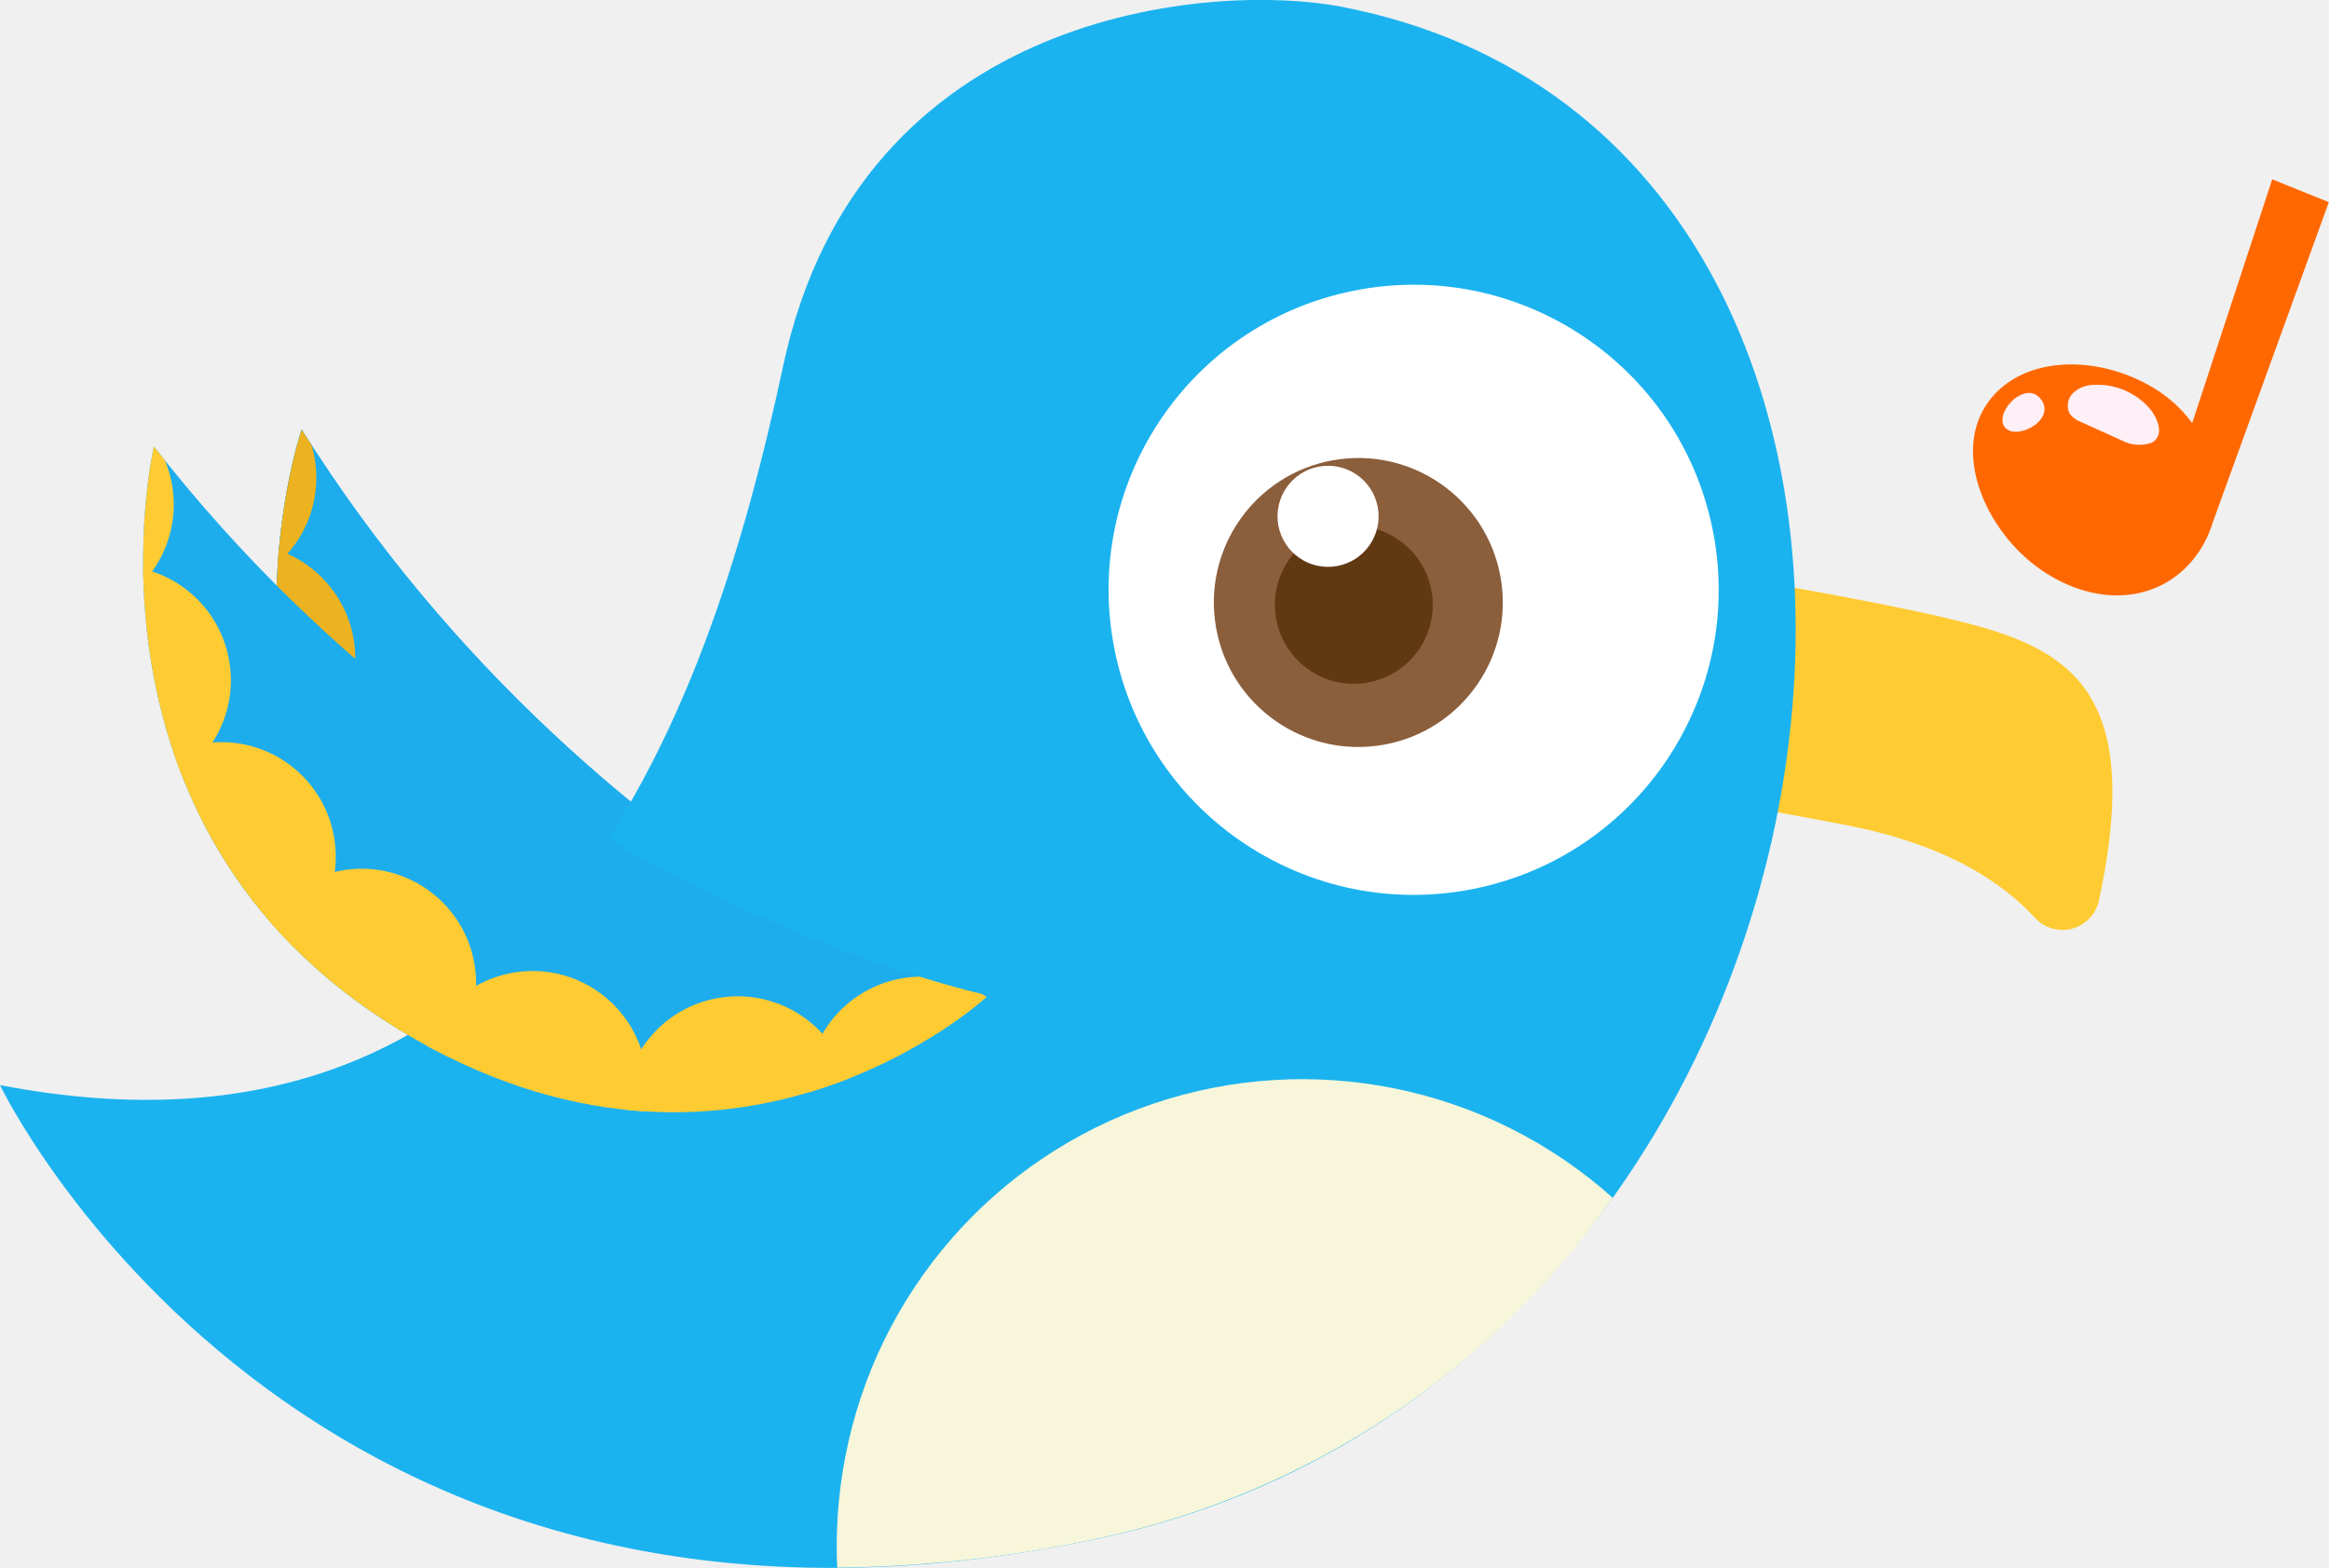
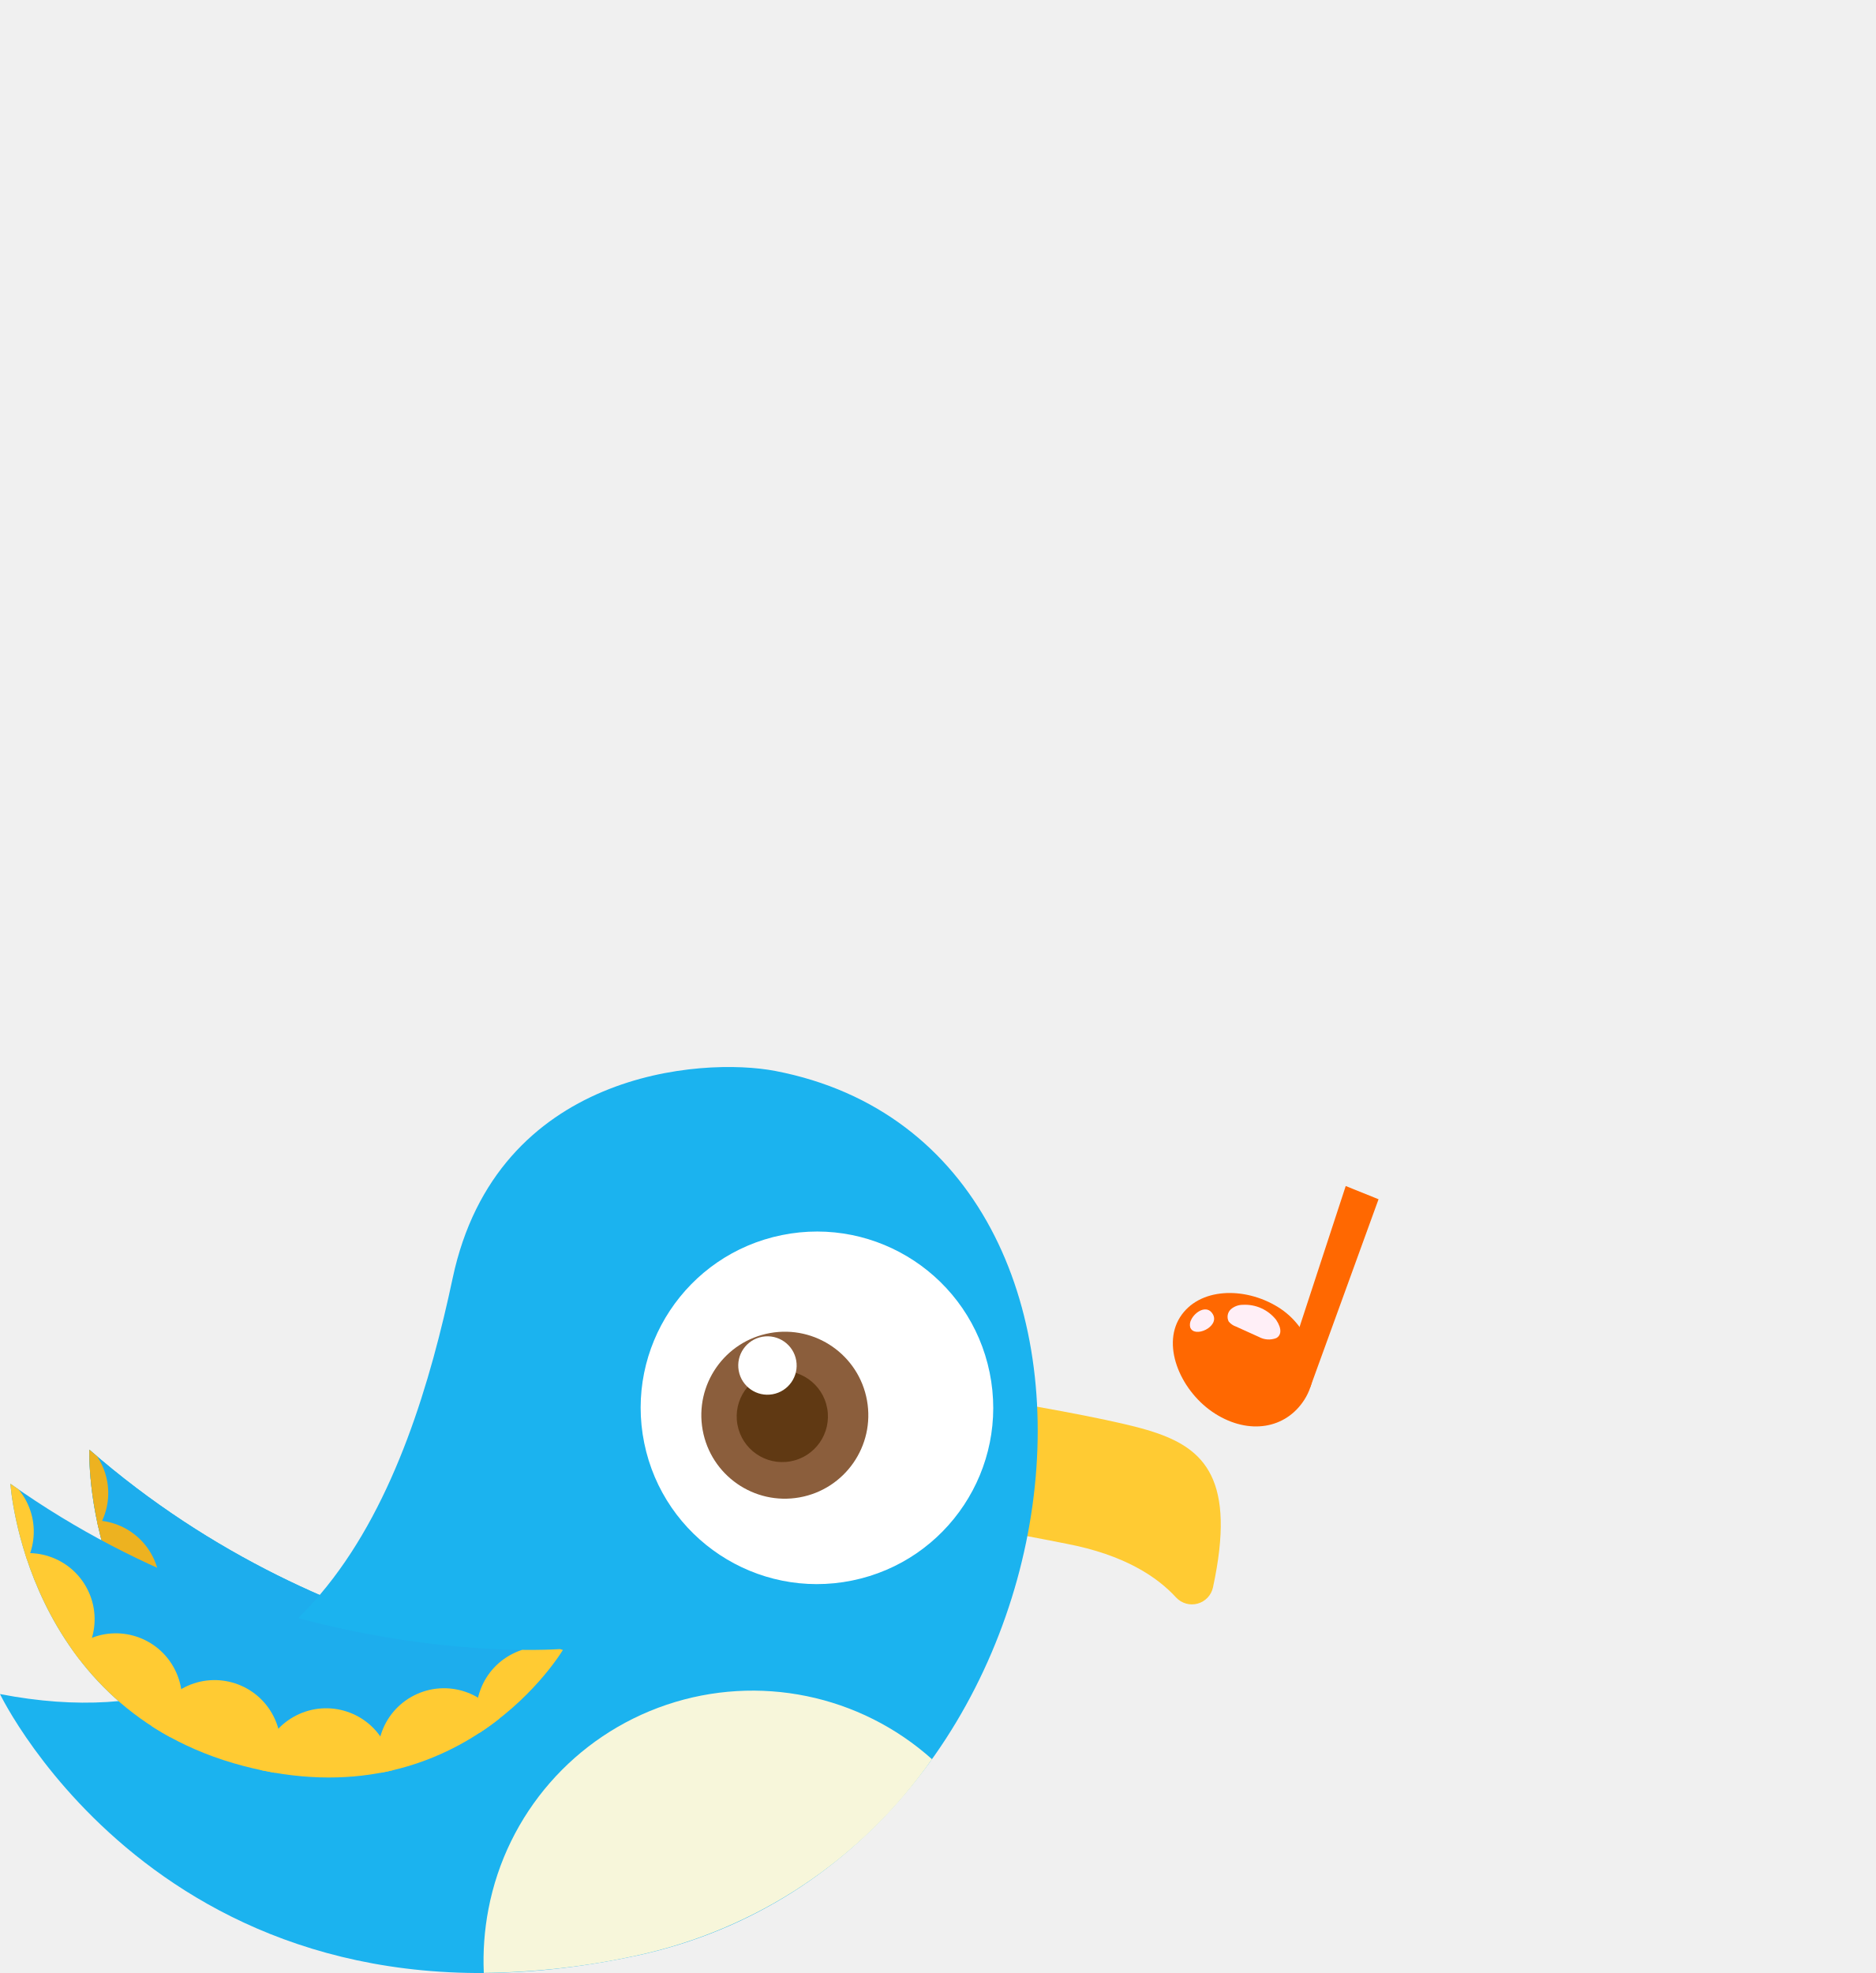
- <svg xmlns="http://www.w3.org/2000/svg" id="Layer_1" data-name="Layer 1" viewBox="0 0 130.42 87.79">
+ <svg xmlns="http://www.w3.org/2000/svg" id="Layer_1" data-name="Layer 1" viewBox="0 0 181.76 191.19">
  <defs>
-     <style>.cls-1{fill:#1daded;}.cls-2{fill:none;}.cls-3{fill:#ff6801;}.cls-4{fill:#ffeff7;}.cls-5{clip-path:url(#clip-path);}.cls-6{fill:#edb220;}.cls-7{fill:#ffcb33;}.cls-8{fill:#1bb3ef;}.cls-9{fill:#f7f6da;}.cls-10{fill:#fff;}.cls-11{fill:#8b5e3c;}.cls-12{fill:#603913;}.cls-13{clip-path:url(#clip-path-2);}</style>
+     <style>.cls-1{fill:#1daded;}.cls-2{fill:none;}.cls-3{fill:#ff6801;}.cls-4{fill:#ffeff7;}.cls-5{fill:#1ebde2;}.cls-6{clip-path:url(#clip-path);}.cls-7{fill:#edb220;}.cls-8{fill:#ffcb33;}.cls-9{fill:#1bb3ef;}.cls-10{fill:#f7f6da;}.cls-11{fill:#fff;}.cls-12{fill:#8b5e3c;}.cls-13{fill:#603913;}.cls-14{clip-path:url(#clip-path-2);}</style>
    <clipPath id="clip-path">
-       <path id="SVGID" class="cls-1" d="M60.3,59.33S33.81,51,16.89,24.05c0,0-7.06,20.63,10.38,33.87S60.3,59.33,60.3,59.33Z" />
+       <path id="SVGID" class="cls-1" d="M60.38,161.79s-27.77-.4-51.72-21.31c0,0-.83,21.79,19.68,29.46S60.38,161.79,60.38,161.79Z" />
    </clipPath>
    <clipPath id="clip-path-2">
-       <path id="SVGID-2" data-name="SVGID" class="cls-2" d="M55.35,55.74S28.16,50.08,8.62,25c0,0-5,21.24,13.73,32.66S55.35,55.74,55.35,55.74Z" />
+       <path id="SVGID-2" data-name="SVGID" class="cls-2" d="M54.61,159.78s-27.67,2.39-53.6-16c0,0,1.36,21.77,22.55,27.34S54.61,159.78,54.61,159.78Z" />
    </clipPath>
  </defs>
-   <polygon class="cls-3" points="127.24 10.04 122.47 24.57 121.13 28.32 123.81 29.53 130.41 11.32 127.24 10.04" />
-   <path class="cls-3" d="M123.25,30.72c-1.82,2.89-5.4,3.44-8.65,1.39s-5.24-6.47-3.43-9.35,6.24-3,9.49-1S125.07,27.84,123.25,30.72Z" />
-   <path class="cls-4" d="M112.16,23.73c.39,1.11,2.9-.05,2.21-1.25-.58-1-1.76-.24-2.11.54A1,1,0,0,0,112.16,23.73Z" />
-   <path class="cls-4" d="M120.49,24.79c.49-.26.61-.88,0-1.78a3.86,3.86,0,0,0-3.22-1.46,1.75,1.75,0,0,0-1.18.45,1,1,0,0,0-.19,1.17,1.52,1.52,0,0,0,.7.49l2.21,1A2.09,2.09,0,0,0,120.49,24.79Z" />
-   <path class="cls-1" d="M60.3,59.33S33.81,51,16.89,24.05c0,0-7.06,20.63,10.38,33.87S60.3,59.33,60.3,59.33Z" />
-   <path id="SVGID-3" data-name="SVGID" class="cls-1" d="M60.3,59.33S33.81,51,16.89,24.05c0,0-7.06,20.63,10.38,33.87S60.3,59.33,60.3,59.33Z" />
-   <g class="cls-5">
-     <circle class="cls-6" cx="56.04" cy="64.27" r="6.41" transform="translate(-4.78 4.5) rotate(-4.41)" />
-     <circle class="cls-6" cx="45.68" cy="64.34" r="6.41" transform="translate(-4.81 3.71) rotate(-4.41)" />
-     <circle class="cls-6" cx="34.4" cy="61.78" r="6.41" transform="translate(-4.65 2.83) rotate(-4.41)" />
-     <circle class="cls-6" cx="25.45" cy="55.12" r="6.41" transform="translate(-4.16 2.12) rotate(-4.41)" />
-     <circle class="cls-6" cx="18.34" cy="47.27" r="6.41" transform="translate(-3.58 1.55) rotate(-4.41)" />
-     <circle class="cls-6" cx="13.49" cy="36.86" r="6.41" transform="translate(-2.8 1.15) rotate(-4.41)" />
-     <circle class="cls-6" cx="11.3" cy="26.75" r="6.41" transform="translate(-2.02 0.95) rotate(-4.41)" />
+   <polygon class="cls-3" points="130.4 114.93 125.64 129.46 124.29 133.21 126.97 134.41 133.58 116.21 130.4 114.93" />
+   <path class="cls-3" d="M126.41,135.61c-1.82,2.88-5.4,3.44-8.65,1.39s-5.24-6.47-3.42-9.35,6.23-3,9.48-1S128.23,132.73,126.41,135.61Z" />
+   <path class="cls-4" d="M115.33,128.62c.38,1.1,2.89-.05,2.2-1.26-.57-1-1.76-.23-2.11.54A1,1,0,0,0,115.33,128.62Z" />
+   <path class="cls-4" d="M123.66,129.67c.48-.25.6-.87,0-1.77a3.84,3.84,0,0,0-3.23-1.46,1.77,1.77,0,0,0-1.17.44,1,1,0,0,0-.2,1.18,1.57,1.57,0,0,0,.71.49l2.21,1A2,2,0,0,0,123.66,129.67Z" />
+   <path class="cls-5" d="M60.38,161.79s-27.77-.4-51.72-21.31c0,0-.83,21.79,19.68,29.46S60.38,161.79,60.38,161.79Z" />
+   <path id="SVGID-3" data-name="SVGID" class="cls-1" d="M60.38,161.79s-27.77-.4-51.72-21.31c0,0-.83,21.79,19.68,29.46S60.38,161.79,60.38,161.79Z" />
+   <g class="cls-6">
+     <circle class="cls-7" cx="57.73" cy="167.75" r="6.41" transform="translate(-56.57 32.07) rotate(-21.12)" />
+     <circle class="cls-7" cx="47.83" cy="170.8" r="6.41" transform="translate(-58.34 28.71) rotate(-21.12)" />
+     <circle class="cls-7" cx="36.28" cy="171.58" r="6.41" transform="translate(-59.4 24.6) rotate(-21.12)" />
+     <circle class="cls-7" cx="25.79" cy="167.78" r="6.41" transform="translate(-58.73 20.57) rotate(-21.12)" />
+     <circle class="cls-7" cx="16.73" cy="162.3" r="6.41" transform="matrix(0.93, -0.36, 0.36, 0.93, -57.37, 16.93)" />
+     <circle class="cls-7" cx="9.09" cy="153.73" r="6.41" transform="translate(-54.79 13.61) rotate(-21.12)" />
+     <circle class="cls-7" cx="4.08" cy="144.68" r="6.41" transform="translate(-51.86 11.19) rotate(-21.12)" />
  </g>
-   <path class="cls-7" d="M84.56,30.35s21.45,3.11,27.18,5c5,1.63,8.05,4.62,5.8,15.06a2.09,2.09,0,0,1-3.57,1c-1.83-2-5-4.14-10.65-5.22-11.49-2.21-20.87-3.51-20.87-3.51S84.7,29.61,84.56,30.35Z" />
-   <path class="cls-8" d="M75.13.38C68-1,48.15.41,43.86,20.47S30.21,66.57,0,60.76c0,0,16.76,35,61.69,25.35S114.57,8,75.13.38Z" />
-   <path class="cls-9" d="M90.29,67.1a47,47,0,0,1-28.6,19,72.22,72.22,0,0,1-14.81,1.68,26.47,26.47,0,0,1,.45-6.18,26.06,26.06,0,0,1,43-14.51Z" />
-   <circle class="cls-10" cx="79.16" cy="33.03" r="17.08" transform="translate(-5 16.47) rotate(-11.52)" />
-   <circle class="cls-11" cx="76.06" cy="33.73" r="8.09" transform="translate(-4.76 13.98) rotate(-10.18)" />
-   <circle class="cls-12" cx="75.81" cy="33.86" r="4.42" transform="translate(-4.79 13.94) rotate(-10.18)" />
-   <circle class="cls-10" cx="74.37" cy="28.91" r="2.83" transform="translate(-3.94 13.6) rotate(-10.18)" />
-   <path class="cls-1" d="M55.35,55.74S28.16,50.08,8.62,25c0,0-5,21.24,13.73,32.66S55.35,55.74,55.35,55.74Z" />
-   <g class="cls-13">
-     <circle class="cls-7" cx="51.61" cy="61.09" r="6.41" transform="translate(-9.99 10.09) rotate(-10.18)" />
-     <circle class="cls-7" cx="41.32" cy="62.2" r="6.41" transform="translate(-10.35 8.28) rotate(-10.18)" />
-     <circle class="cls-7" cx="29.83" cy="60.78" r="6.41" transform="translate(-10.28 6.23) rotate(-10.18)" />
-     <circle class="cls-7" cx="20.25" cy="55.05" r="6.41" transform="translate(-9.41 4.45) rotate(-10.18)" />
-     <circle class="cls-7" cx="12.39" cy="47.96" r="6.41" transform="translate(-8.28 2.95) rotate(-10.18)" />
-     <circle class="cls-7" cx="6.52" cy="38.09" r="6.41" transform="translate(-6.63 1.75) rotate(-10.18)" />
-     <circle class="cls-7" cx="3.32" cy="28.25" r="6.41" transform="translate(-4.94 1.03) rotate(-10.18)" />
+   <path class="cls-8" d="M84.56,133.75s21.45,3.11,27.18,5c5,1.63,8.05,4.62,5.8,15.06a2.09,2.09,0,0,1-3.57,1c-1.83-2-5-4.14-10.65-5.22C91.83,147.31,82.45,146,82.45,146S84.7,133,84.56,133.75Z" />
+   <path class="cls-9" d="M75.13,103.78c-7.13-1.37-27,0-31.27,20.09S30.21,170,0,164.16c0,0,16.76,35,61.69,25.35S114.57,111.37,75.13,103.78Z" />
+   <path class="cls-10" d="M90.29,170.5a47,47,0,0,1-28.6,19,72.22,72.22,0,0,1-14.81,1.68,26.47,26.47,0,0,1,.45-6.18,26.06,26.06,0,0,1,43-14.51Z" />
+   <circle class="cls-11" cx="79.16" cy="136.43" r="17.08" transform="translate(-25.65 18.55) rotate(-11.52)" />
+   <circle class="cls-12" cx="76.06" cy="137.13" r="8.09" transform="translate(-23.05 15.61) rotate(-10.18)" />
+   <circle class="cls-13" cx="75.81" cy="137.26" r="4.42" transform="translate(-23.07 15.56) rotate(-10.18)" />
+   <circle class="cls-11" cx="74.37" cy="132.32" r="2.83" transform="translate(-22.22 15.23) rotate(-10.18)" />
+   <path class="cls-1" d="M54.61,159.78s-27.67,2.39-53.6-16c0,0,1.36,21.77,22.55,27.34S54.61,159.78,54.61,159.78Z" />
+   <g class="cls-14">
+     <circle class="cls-8" cx="52.57" cy="165.97" r="6.41" transform="translate(-69.39 41.73) rotate(-26.89)" />
+     <circle class="cls-8" cx="43.03" cy="170" r="6.41" transform="translate(-72.24 37.85) rotate(-26.89)" />
+     <circle class="cls-8" cx="31.62" cy="171.94" r="6.41" transform="translate(-74.36 32.9) rotate(-26.89)" />
+     <circle class="cls-8" cx="20.8" cy="169.21" r="6.41" transform="translate(-74.29 27.71) rotate(-26.89)" />
+     <circle class="cls-8" cx="11.23" cy="164.68" r="6.41" transform="translate(-73.27 22.89) rotate(-26.89)" />
+     <circle class="cls-8" cx="2.77" cy="156.91" r="6.41" transform="translate(-70.68 18.22) rotate(-26.89)" />
+     <circle class="cls-8" cx="-3.13" cy="148.41" r="6.41" transform="translate(-67.47 14.64) rotate(-26.89)" />
  </g>
</svg>
